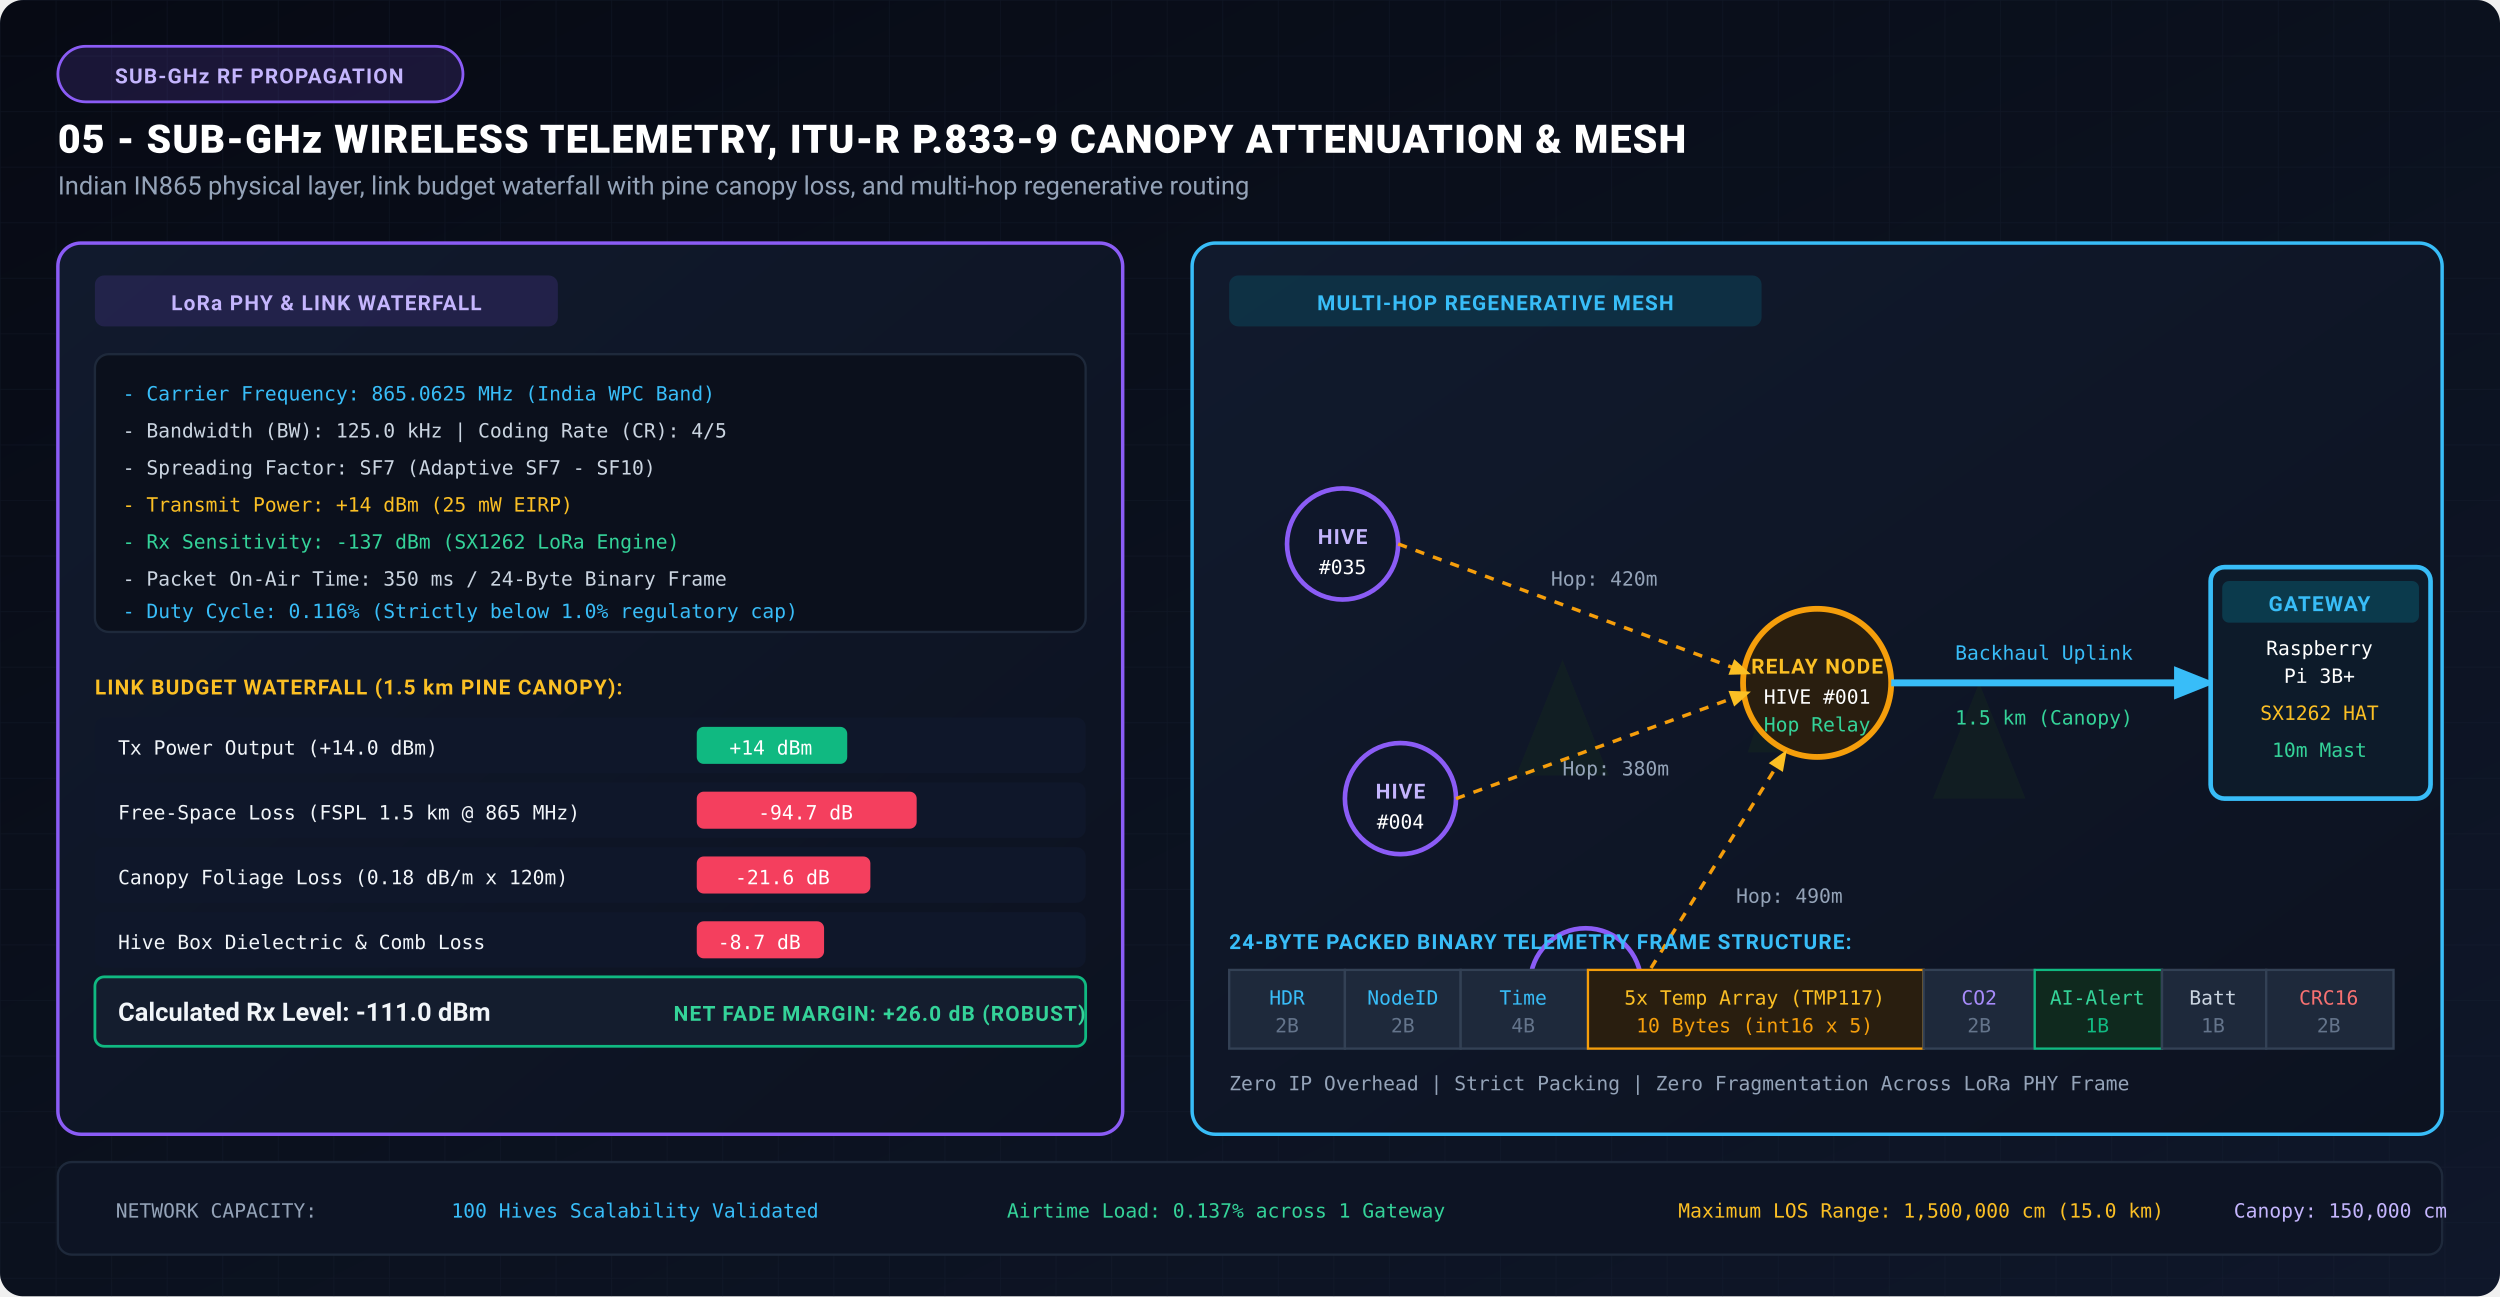
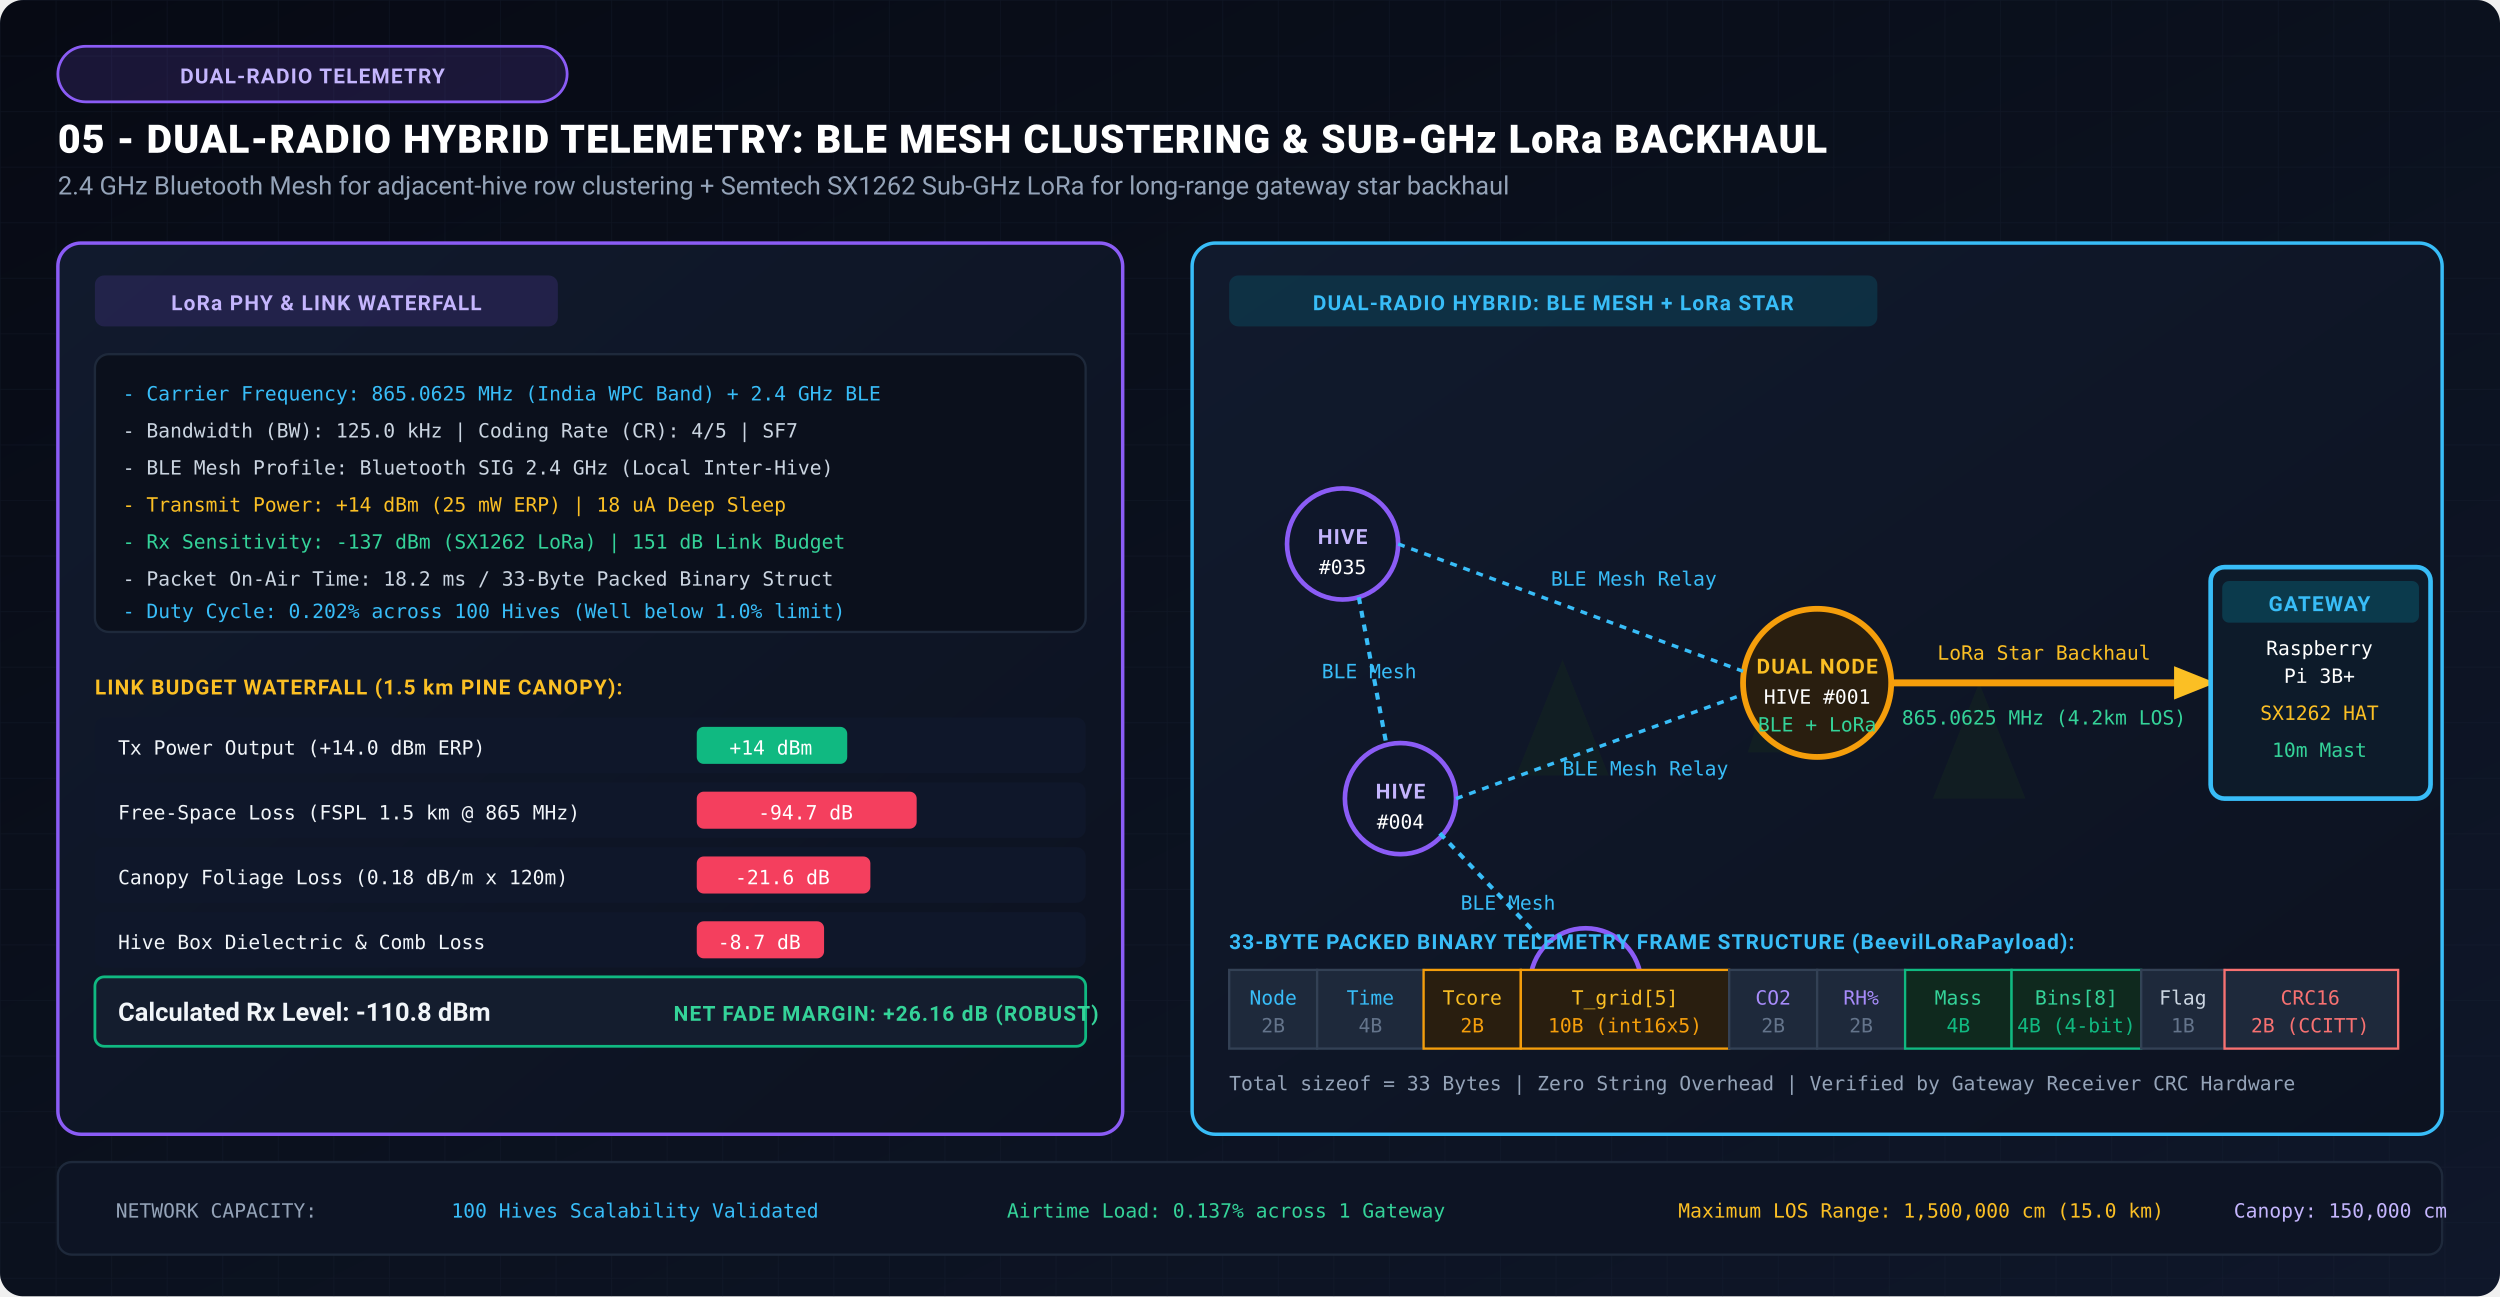
<svg xmlns="http://www.w3.org/2000/svg" viewBox="0 0 1080 560" width="100%" height="100%">
  <defs>
    <linearGradient id="bgGrad" x1="0%" y1="0%" x2="100%" y2="100%">
      <stop offset="0%" stop-color="#070a14" />
      <stop offset="50%" stop-color="#0b111e" />
      <stop offset="100%" stop-color="#0f172a" />
    </linearGradient>
    <linearGradient id="cardGrad" x1="0%" y1="0%" x2="100%" y2="100%">
      <stop offset="0%" stop-color="#111a2d" />
      <stop offset="100%" stop-color="#0c1220" />
    </linearGradient>
    <linearGradient id="cardGradHighlight" x1="0%" y1="0%" x2="100%" y2="100%">
      <stop offset="0%" stop-color="#1a253c" />
      <stop offset="100%" stop-color="#0f182b" />
    </linearGradient>
    <linearGradient id="goldGrad" x1="0%" y1="0%" x2="100%" y2="0%">
      <stop offset="0%" stop-color="#d97706" />
      <stop offset="100%" stop-color="#fbbf24" />
    </linearGradient>
    <linearGradient id="cyanGrad" x1="0%" y1="0%" x2="100%" y2="0%">
      <stop offset="0%" stop-color="#0284c7" />
      <stop offset="100%" stop-color="#38bdf8" />
    </linearGradient>
    <linearGradient id="emeraldGrad" x1="0%" y1="0%" x2="100%" y2="0%">
      <stop offset="0%" stop-color="#059669" />
      <stop offset="100%" stop-color="#34d399" />
    </linearGradient>
    <linearGradient id="roseGrad" x1="0%" y1="0%" x2="100%" y2="0%">
      <stop offset="0%" stop-color="#e11d48" />
      <stop offset="100%" stop-color="#fb7185" />
    </linearGradient>
    <linearGradient id="violetGrad" x1="0%" y1="0%" x2="100%" y2="0%">
      <stop offset="0%" stop-color="#7c3aed" />
      <stop offset="100%" stop-color="#a78bfa" />
    </linearGradient>
    <marker id="arrCyan" viewBox="0 0 10 10" refX="6" refY="5" markerWidth="6" markerHeight="6" orient="auto-start-reverse">
      <path d="M 0 1 L 10 5 L 0 9 z" fill="#38bdf8" />
    </marker>
    <marker id="arrGold" viewBox="0 0 10 10" refX="6" refY="5" markerWidth="6" markerHeight="6" orient="auto-start-reverse">
      <path d="M 0 1 L 10 5 L 0 9 z" fill="#fbbf24" />
    </marker>
    <marker id="arrEmerald" viewBox="0 0 10 10" refX="6" refY="5" markerWidth="6" markerHeight="6" orient="auto-start-reverse">
      <path d="M 0 1 L 10 5 L 0 9 z" fill="#34d399" />
    </marker>
    <marker id="arrRose" viewBox="0 0 10 10" refX="6" refY="5" markerWidth="6" markerHeight="6" orient="auto-start-reverse">
      <path d="M 0 1 L 10 5 L 0 9 z" fill="#fb7185" />
    </marker>
    <marker id="arrPurple" viewBox="0 0 10 10" refX="6" refY="5" markerWidth="6" markerHeight="6" orient="auto-start-reverse">
      <path d="M 0 1 L 10 5 L 0 9 z" fill="#a855f7" />
    </marker>
    <linearGradient id="purpleGrad" x1="0%" y1="0%" x2="100%" y2="0%">
      <stop offset="0%" stop-color="#7c3aed" />
      <stop offset="100%" stop-color="#a855f7" />
    </linearGradient>
    <pattern id="grid" width="24" height="24" patternUnits="userSpaceOnUse">
      <path d="M 24 0 L 0 0 0 24" fill="none" stroke="#1e293b" stroke-width="0.5" stroke-opacity="0.35" />
    </pattern>
  </defs>
  <style>
        .headline { font-family: system-ui, -apple-system, "Segoe UI", Roboto, sans-serif; font-weight: 800; font-size: 17px; fill: #ffffff; letter-spacing: 0.5px; }
        .subhead { font-family: system-ui, -apple-system, "Segoe UI", Roboto, sans-serif; font-size: 11px; fill: #94a3b8; }
        .sec-title { font-family: system-ui, -apple-system, "Segoe UI", Roboto, sans-serif; font-weight: 700; font-size: 12.5px; letter-spacing: 0.3px; }
        .body-title { font-family: system-ui, -apple-system, "Segoe UI", Roboto, sans-serif; font-weight: 600; font-size: 11px; fill: #f1f5f9; }
        .body-desc { font-family: system-ui, -apple-system, "Segoe UI", Roboto, sans-serif; font-size: 10px; fill: #94a3b8; line-height: 1.4; }
        .mono-sm { font-family: "SF Mono", "JetBrains Mono", Consolas, Menlo, monospace; font-size: 9.5px; }
        .mono-xs { font-family: "SF Mono", "JetBrains Mono", Consolas, Menlo, monospace; font-size: 8.5px; }
        .badge { font-family: system-ui, -apple-system, "Segoe UI", Roboto, sans-serif; font-weight: 700; font-size: 9px; letter-spacing: 0.5px; }
    </style>
  <rect width="1080" height="560" fill="url(#bgGrad)" rx="10" />
  <rect width="1080" height="560" fill="url(#grid)" rx="10" />
-   <rect x="25" y="20" width="175" height="24" rx="12" fill="rgba(139, 92, 246, 0.15)" stroke="#8b5cf6" stroke-width="1.2" />
-   <text x="112" y="36" class="badge" fill="#c4b5fd" text-anchor="middle">SUB-GHz RF PROPAGATION</text>
-   <text x="25" y="66" class="headline">05 - SUB-GHz WIRELESS TELEMETRY, ITU-R P.833-9 CANOPY ATTENUATION &amp; MESH</text>
-   <text x="25" y="84" class="subhead">Indian IN865 physical layer, link budget waterfall with pine canopy loss, and multi-hop regenerative routing</text>
+   <rect x="25" y="20" width="220" height="24" rx="12" fill="rgba(139, 92, 246, 0.15)" stroke="#8b5cf6" stroke-width="1.2" />
+   <text x="135" y="36" class="badge" fill="#c4b5fd" text-anchor="middle">DUAL-RADIO TELEMETRY</text>
+   <text x="25" y="66" class="headline">05 - DUAL-RADIO HYBRID TELEMETRY: BLE MESH CLUSTERING &amp; SUB-GHz LoRa BACKHAUL</text>
+   <text x="25" y="84" class="subhead">2.4 GHz Bluetooth Mesh for adjacent-hive row clustering + Semtech SX1262 Sub-GHz LoRa for long-range gateway star backhaul</text>
  <g transform="translate(25, 105)">
    <rect width="460" height="385" rx="10" fill="url(#cardGrad)" stroke="#8b5cf6" stroke-width="1.5" />
    <rect x="16" y="14" width="200" height="22" rx="4" fill="rgba(139, 92, 246, 0.15)" />
    <text x="116" y="29" class="badge" fill="#c4b5fd" text-anchor="middle">LoRa PHY &amp; LINK WATERFALL</text>
    <g transform="translate(16, 48)">
      <rect width="428" height="120" rx="6" fill="#0b101c" stroke="#1e293b" />
-       <text x="12" y="20" class="mono-xs" fill="#38bdf8">- Carrier Frequency: 865.0625 MHz (India WPC Band)</text>
-       <text x="12" y="36" class="mono-xs" fill="#cbd5e1">- Bandwidth (BW): 125.0 kHz | Coding Rate (CR): 4/5</text>
-       <text x="12" y="52" class="mono-xs" fill="#cbd5e1">- Spreading Factor: SF7 (Adaptive SF7 - SF10)</text>
-       <text x="12" y="68" class="mono-xs" fill="#fbbf24">- Transmit Power: +14 dBm (25 mW EIRP)</text>
-       <text x="12" y="84" class="mono-xs" fill="#34d399">- Rx Sensitivity: -137 dBm (SX1262 LoRa Engine)</text>
-       <text x="12" y="100" class="mono-xs" fill="#cbd5e1">- Packet On-Air Time: 350 ms / 24-Byte Binary Frame</text>
-       <text x="12" y="114" class="mono-xs" fill="#38bdf8">- Duty Cycle: 0.116% (Strictly below 1.0% regulatory cap)</text>
+       <text x="12" y="20" class="mono-xs" fill="#38bdf8">- Carrier Frequency: 865.0625 MHz (India WPC Band) + 2.4 GHz BLE</text>
+       <text x="12" y="36" class="mono-xs" fill="#cbd5e1">- Bandwidth (BW): 125.0 kHz | Coding Rate (CR): 4/5 | SF7</text>
+       <text x="12" y="52" class="mono-xs" fill="#cbd5e1">- BLE Mesh Profile: Bluetooth SIG 2.4 GHz (Local Inter-Hive)</text>
+       <text x="12" y="68" class="mono-xs" fill="#fbbf24">- Transmit Power: +14 dBm (25 mW ERP) | 18 uA Deep Sleep</text>
+       <text x="12" y="84" class="mono-xs" fill="#34d399">- Rx Sensitivity: -137 dBm (SX1262 LoRa) | 151 dB Link Budget</text>
+       <text x="12" y="100" class="mono-xs" fill="#cbd5e1">- Packet On-Air Time: 18.2 ms / 33-Byte Packed Binary Struct</text>
+       <text x="12" y="114" class="mono-xs" fill="#38bdf8">- Duty Cycle: 0.202% across 100 Hives (Well below 1.0% limit)</text>
    </g>
    <g transform="translate(16, 180)">
      <text x="0" y="15" class="badge" fill="#fbbf24">LINK BUDGET WATERFALL (1.5 km PINE CANOPY):</text>
      <rect x="0" y="25" width="428" height="24" rx="4" fill="#0f172a" />
-       <text x="10" y="41" class="mono-xs" fill="#f1f5f9">Tx Power Output (+14.0 dBm)</text>
+       <text x="10" y="41" class="mono-xs" fill="#f1f5f9">Tx Power Output (+14.0 dBm ERP)</text>
      <rect x="260" y="29" width="65" height="16" rx="3" fill="#10b981" />
      <text x="292" y="41" class="mono-xs" fill="#ffffff" text-anchor="middle">+14 dBm</text>
      <rect x="0" y="53" width="428" height="24" rx="4" fill="#0f172a" />
      <text x="10" y="69" class="mono-xs" fill="#f1f5f9">Free-Space Loss (FSPL 1.5 km @ 865 MHz)</text>
      <rect x="260" y="57" width="95" height="16" rx="3" fill="#f43f5e" />
      <text x="307" y="69" class="mono-xs" fill="#ffffff" text-anchor="middle">-94.7 dB</text>
      <rect x="0" y="81" width="428" height="24" rx="4" fill="#0f172a" />
      <text x="10" y="97" class="mono-xs" fill="#f1f5f9">Canopy Foliage Loss (0.18 dB/m x 120m)</text>
      <rect x="260" y="85" width="75" height="16" rx="3" fill="#f43f5e" />
      <text x="297" y="97" class="mono-xs" fill="#ffffff" text-anchor="middle">-21.6 dB</text>
      <rect x="0" y="109" width="428" height="24" rx="4" fill="#0f172a" />
      <text x="10" y="125" class="mono-xs" fill="#f1f5f9">Hive Box Dielectric &amp; Comb Loss</text>
      <rect x="260" y="113" width="55" height="16" rx="3" fill="#f43f5e" />
      <text x="287" y="125" class="mono-xs" fill="#ffffff" text-anchor="middle">-8.7 dB</text>
      <rect x="0" y="137" width="428" height="30" rx="4" fill="#141d2e" stroke="#10b981" stroke-width="1.2" />
-       <text x="10" y="156" class="body-title" fill="#34d399">Calculated Rx Level: -111.0 dBm</text>
-       <text x="250" y="156" class="badge" fill="#34d399">NET FADE MARGIN: +26.0 dB (ROBUST)</text>
+       <text x="10" y="156" class="body-title" fill="#34d399">Calculated Rx Level: -110.8 dBm</text>
+       <text x="250" y="156" class="badge" fill="#34d399">NET FADE MARGIN: +26.16 dB (ROBUST)</text>
    </g>
  </g>
  <g transform="translate(515, 105)">
    <rect width="540" height="385" rx="10" fill="url(#cardGrad)" stroke="#38bdf8" stroke-width="1.5" />
-     <rect x="16" y="14" width="230" height="22" rx="4" fill="rgba(6, 182, 212, 0.15)" />
-     <text x="131" y="29" class="badge" fill="#38bdf8" text-anchor="middle">MULTI-HOP REGENERATIVE MESH</text>
+     <rect x="16" y="14" width="280" height="22" rx="4" fill="rgba(6, 182, 212, 0.15)" />
+     <text x="156" y="29" class="badge" fill="#38bdf8" text-anchor="middle">DUAL-RADIO HYBRID: BLE MESH + LoRa STAR</text>
    <g transform="translate(20, 50)">
      <path d="M 120 180 L 140 130 L 160 180 Z M 220 170 L 240 110 L 260 170 Z M 300 190 L 320 140 L 340 190 Z" fill="#132320" opacity="0.6" />
      <circle cx="45" cy="80" r="24" fill="#0f172a" stroke="#8b5cf6" stroke-width="2" />
      <text x="45" y="80" class="badge" fill="#c4b5fd" text-anchor="middle">HIVE</text>
      <text x="45" y="93" class="mono-xs" fill="#ffffff" text-anchor="middle">#035</text>
      <circle cx="70" cy="190" r="24" fill="#0f172a" stroke="#8b5cf6" stroke-width="2" />
      <text x="70" y="190" class="badge" fill="#c4b5fd" text-anchor="middle">HIVE</text>
      <text x="70" y="203" class="mono-xs" fill="#ffffff" text-anchor="middle">#004</text>
      <circle cx="150" cy="270" r="24" fill="#0f172a" stroke="#8b5cf6" stroke-width="2" />
      <text x="150" y="270" class="badge" fill="#c4b5fd" text-anchor="middle">HIVE</text>
      <text x="150" y="283" class="mono-xs" fill="#ffffff" text-anchor="middle">#012</text>
+       <path d="M 52 103 L 64 167" stroke="#38bdf8" stroke-width="1.8" stroke-dasharray="3 3" />
+       <text x="36" y="138" class="mono-xs" fill="#38bdf8">BLE Mesh</text>
+       <path d="M 87 205 L 132 252" stroke="#38bdf8" stroke-width="1.8" stroke-dasharray="3 3" />
+       <text x="96" y="238" class="mono-xs" fill="#38bdf8">BLE Mesh</text>
      <circle cx="250" cy="140" r="32" fill="#291e0f" stroke="#f59e0b" stroke-width="2.5" />
-       <text x="250" y="136" class="badge" fill="#fbbf24" text-anchor="middle">RELAY NODE</text>
+       <text x="250" y="136" class="badge" fill="#fbbf24" text-anchor="middle">DUAL NODE</text>
      <text x="250" y="149" class="mono-xs" fill="#ffffff" text-anchor="middle">HIVE #001</text>
-       <text x="250" y="161" class="mono-xs" fill="#34d399" text-anchor="middle">Hop Relay</text>
-       <path d="M 69 80 L 218 135" stroke="#f59e0b" stroke-width="1.5" stroke-dasharray="4 4" marker-end="url(#arrGold)" />
-       <text x="135" y="98" class="mono-xs" fill="#94a3b8">Hop: 420m</text>
-       <path d="M 94 190 L 218 145" stroke="#f59e0b" stroke-width="1.5" stroke-dasharray="4 4" marker-end="url(#arrGold)" />
-       <text x="140" y="180" class="mono-xs" fill="#94a3b8">Hop: 380m</text>
-       <path d="M 174 270 L 235 172" stroke="#f59e0b" stroke-width="1.5" stroke-dasharray="4 4" marker-end="url(#arrGold)" />
-       <text x="215" y="235" class="mono-xs" fill="#94a3b8">Hop: 490m</text>
-       <path d="M 282 140 L 415 140" stroke="#38bdf8" stroke-width="3" marker-end="url(#arrCyan)" />
-       <text x="348" y="130" class="mono-xs" fill="#38bdf8" text-anchor="middle">Backhaul Uplink</text>
-       <text x="348" y="158" class="mono-xs" fill="#34d399" text-anchor="middle">1.5 km (Canopy)</text>
+       <text x="250" y="161" class="mono-xs" fill="#34d399" text-anchor="middle">BLE + LoRa</text>
+       <path d="M 69 80 L 218 135" stroke="#38bdf8" stroke-width="1.5" stroke-dasharray="3 3" />
+       <text x="135" y="98" class="mono-xs" fill="#38bdf8">BLE Mesh Relay</text>
+       <path d="M 94 190 L 218 145" stroke="#38bdf8" stroke-width="1.5" stroke-dasharray="3 3" />
+       <text x="140" y="180" class="mono-xs" fill="#38bdf8">BLE Mesh Relay</text>
+       <path d="M 282 140 L 415 140" stroke="#f59e0b" stroke-width="3" marker-end="url(#arrGold)" />
+       <text x="348" y="130" class="mono-xs" fill="#fbbf24" text-anchor="middle">LoRa Star Backhaul</text>
+       <text x="348" y="158" class="mono-xs" fill="#34d399" text-anchor="middle">865.0625 MHz (4.2km LOS)</text>
      <rect x="420" y="90" width="95" height="100" rx="6" fill="#0d1b2a" stroke="#38bdf8" stroke-width="2" />
      <rect x="425" y="96" width="85" height="18" rx="3" fill="rgba(6, 182, 212, 0.2)" />
      <text x="467" y="109" class="badge" fill="#38bdf8" text-anchor="middle">GATEWAY</text>
      <text x="467" y="128" class="mono-xs" fill="#ffffff" text-anchor="middle">Raspberry</text>
      <text x="467" y="140" class="mono-xs" fill="#ffffff" text-anchor="middle">Pi 3B+</text>
      <text x="467" y="156" class="mono-xs" fill="#fbbf24" text-anchor="middle">SX1262 HAT</text>
      <text x="467" y="172" class="mono-xs" fill="#34d399" text-anchor="middle">10m Mast</text>
    </g>
    <g transform="translate(16, 290)">
-       <text x="0" y="15" class="badge" fill="#38bdf8">24-BYTE PACKED BINARY TELEMETRY FRAME STRUCTURE:</text>
+       <text x="0" y="15" class="badge" fill="#38bdf8">33-BYTE PACKED BINARY TELEMETRY FRAME STRUCTURE (BeevilLoRaPayload):</text>
      <g transform="translate(0, 24)">
-         <rect x="0" y="0" width="50" height="34" fill="#1e293b" stroke="#334155" />
-         <text x="25" y="15" class="mono-xs" fill="#38bdf8" text-anchor="middle">HDR</text>
-         <text x="25" y="27" class="mono-xs" fill="#64748b" text-anchor="middle">2B</text>
-         <rect x="50" y="0" width="50" height="34" fill="#1e293b" stroke="#334155" />
-         <text x="75" y="15" class="mono-xs" fill="#38bdf8" text-anchor="middle">NodeID</text>
-         <text x="75" y="27" class="mono-xs" fill="#64748b" text-anchor="middle">2B</text>
-         <rect x="100" y="0" width="55" height="34" fill="#1e293b" stroke="#334155" />
-         <text x="127" y="15" class="mono-xs" fill="#38bdf8" text-anchor="middle">Time</text>
-         <text x="127" y="27" class="mono-xs" fill="#64748b" text-anchor="middle">4B</text>
-         <rect x="155" y="0" width="145" height="34" fill="#291e0f" stroke="#f59e0b" />
-         <text x="227" y="15" class="mono-xs" fill="#fbbf24" text-anchor="middle">5x Temp Array (TMP117)</text>
-         <text x="227" y="27" class="mono-xs" fill="#f59e0b" text-anchor="middle">10 Bytes (int16 x 5)</text>
-         <rect x="300" y="0" width="48" height="34" fill="#1e293b" stroke="#334155" />
-         <text x="324" y="15" class="mono-xs" fill="#a78bfa" text-anchor="middle">CO2</text>
-         <text x="324" y="27" class="mono-xs" fill="#64748b" text-anchor="middle">2B</text>
-         <rect x="348" y="0" width="55" height="34" fill="#0f291e" stroke="#10b981" />
-         <text x="375" y="15" class="mono-xs" fill="#34d399" text-anchor="middle">AI-Alert</text>
-         <text x="375" y="27" class="mono-xs" fill="#10b981" text-anchor="middle">1B</text>
-         <rect x="403" y="0" width="45" height="34" fill="#1e293b" stroke="#334155" />
-         <text x="425" y="15" class="mono-xs" fill="#cbd5e1" text-anchor="middle">Batt</text>
-         <text x="425" y="27" class="mono-xs" fill="#64748b" text-anchor="middle">1B</text>
-         <rect x="448" y="0" width="55" height="34" fill="#1e293b" stroke="#334155" />
-         <text x="475" y="15" class="mono-xs" fill="#f87171" text-anchor="middle">CRC16</text>
-         <text x="475" y="27" class="mono-xs" fill="#64748b" text-anchor="middle">2B</text>
+         <rect x="0" y="0" width="38" height="34" fill="#1e293b" stroke="#334155" />
+         <text x="19" y="15" class="mono-xs" fill="#38bdf8" text-anchor="middle">Node</text>
+         <text x="19" y="27" class="mono-xs" fill="#64748b" text-anchor="middle">2B</text>
+         <rect x="38" y="0" width="46" height="34" fill="#1e293b" stroke="#334155" />
+         <text x="61" y="15" class="mono-xs" fill="#38bdf8" text-anchor="middle">Time</text>
+         <text x="61" y="27" class="mono-xs" fill="#64748b" text-anchor="middle">4B</text>
+         <rect x="84" y="0" width="42" height="34" fill="#291e0f" stroke="#f59e0b" />
+         <text x="105" y="15" class="mono-xs" fill="#fbbf24" text-anchor="middle">Tcore</text>
+         <text x="105" y="27" class="mono-xs" fill="#f59e0b" text-anchor="middle">2B</text>
+         <rect x="126" y="0" width="90" height="34" fill="#291e0f" stroke="#f59e0b" />
+         <text x="171" y="15" class="mono-xs" fill="#fbbf24" text-anchor="middle">T_grid[5]</text>
+         <text x="171" y="27" class="mono-xs" fill="#f59e0b" text-anchor="middle">10B (int16x5)</text>
+         <rect x="216" y="0" width="38" height="34" fill="#1e293b" stroke="#334155" />
+         <text x="235" y="15" class="mono-xs" fill="#a78bfa" text-anchor="middle">CO2</text>
+         <text x="235" y="27" class="mono-xs" fill="#64748b" text-anchor="middle">2B</text>
+         <rect x="254" y="0" width="38" height="34" fill="#1e293b" stroke="#334155" />
+         <text x="273" y="15" class="mono-xs" fill="#a78bfa" text-anchor="middle">RH%</text>
+         <text x="273" y="27" class="mono-xs" fill="#64748b" text-anchor="middle">2B</text>
+         <rect x="292" y="0" width="46" height="34" fill="#0f291e" stroke="#10b981" />
+         <text x="315" y="15" class="mono-xs" fill="#34d399" text-anchor="middle">Mass</text>
+         <text x="315" y="27" class="mono-xs" fill="#10b981" text-anchor="middle">4B</text>
+         <rect x="338" y="0" width="56" height="34" fill="#0f291e" stroke="#10b981" />
+         <text x="366" y="15" class="mono-xs" fill="#34d399" text-anchor="middle">Bins[8]</text>
+         <text x="366" y="27" class="mono-xs" fill="#10b981" text-anchor="middle">4B (4-bit)</text>
+         <rect x="394" y="0" width="36" height="34" fill="#1e293b" stroke="#334155" />
+         <text x="412" y="15" class="mono-xs" fill="#cbd5e1" text-anchor="middle">Flag</text>
+         <text x="412" y="27" class="mono-xs" fill="#64748b" text-anchor="middle">1B</text>
+         <rect x="430" y="0" width="75" height="34" fill="#1e293b" stroke="#f87171" />
+         <text x="467" y="15" class="mono-xs" fill="#f87171" text-anchor="middle">CRC16</text>
+         <text x="467" y="27" class="mono-xs" fill="#f87171" text-anchor="middle">2B (CCITT)</text>
      </g>
-       <text x="0" y="76" class="mono-xs" fill="#94a3b8">Zero IP Overhead | Strict Packing | Zero Fragmentation Across LoRa PHY Frame</text>
+       <text x="0" y="76" class="mono-xs" fill="#94a3b8">Total sizeof = 33 Bytes | Zero String Overhead | Verified by Gateway Receiver CRC Hardware</text>
    </g>
  </g>
  <g transform="translate(25, 502)">
    <rect width="1030" height="40" rx="6" fill="#0d1424" stroke="#1e293b" />
    <text x="25" y="24" class="mono-xs" fill="#94a3b8">NETWORK CAPACITY:</text>
    <text x="170" y="24" class="mono-xs" fill="#38bdf8">100 Hives Scalability Validated</text>
    <text x="410" y="24" class="mono-xs" fill="#34d399">Airtime Load: 0.137% across 1 Gateway</text>
    <text x="700" y="24" class="mono-xs" fill="#fbbf24">Maximum LOS Range: 1,500,000 cm (15.0 km)</text>
    <text x="940" y="24" class="mono-xs" fill="#c4b5fd">Canopy: 150,000 cm</text>
  </g>
</svg>
